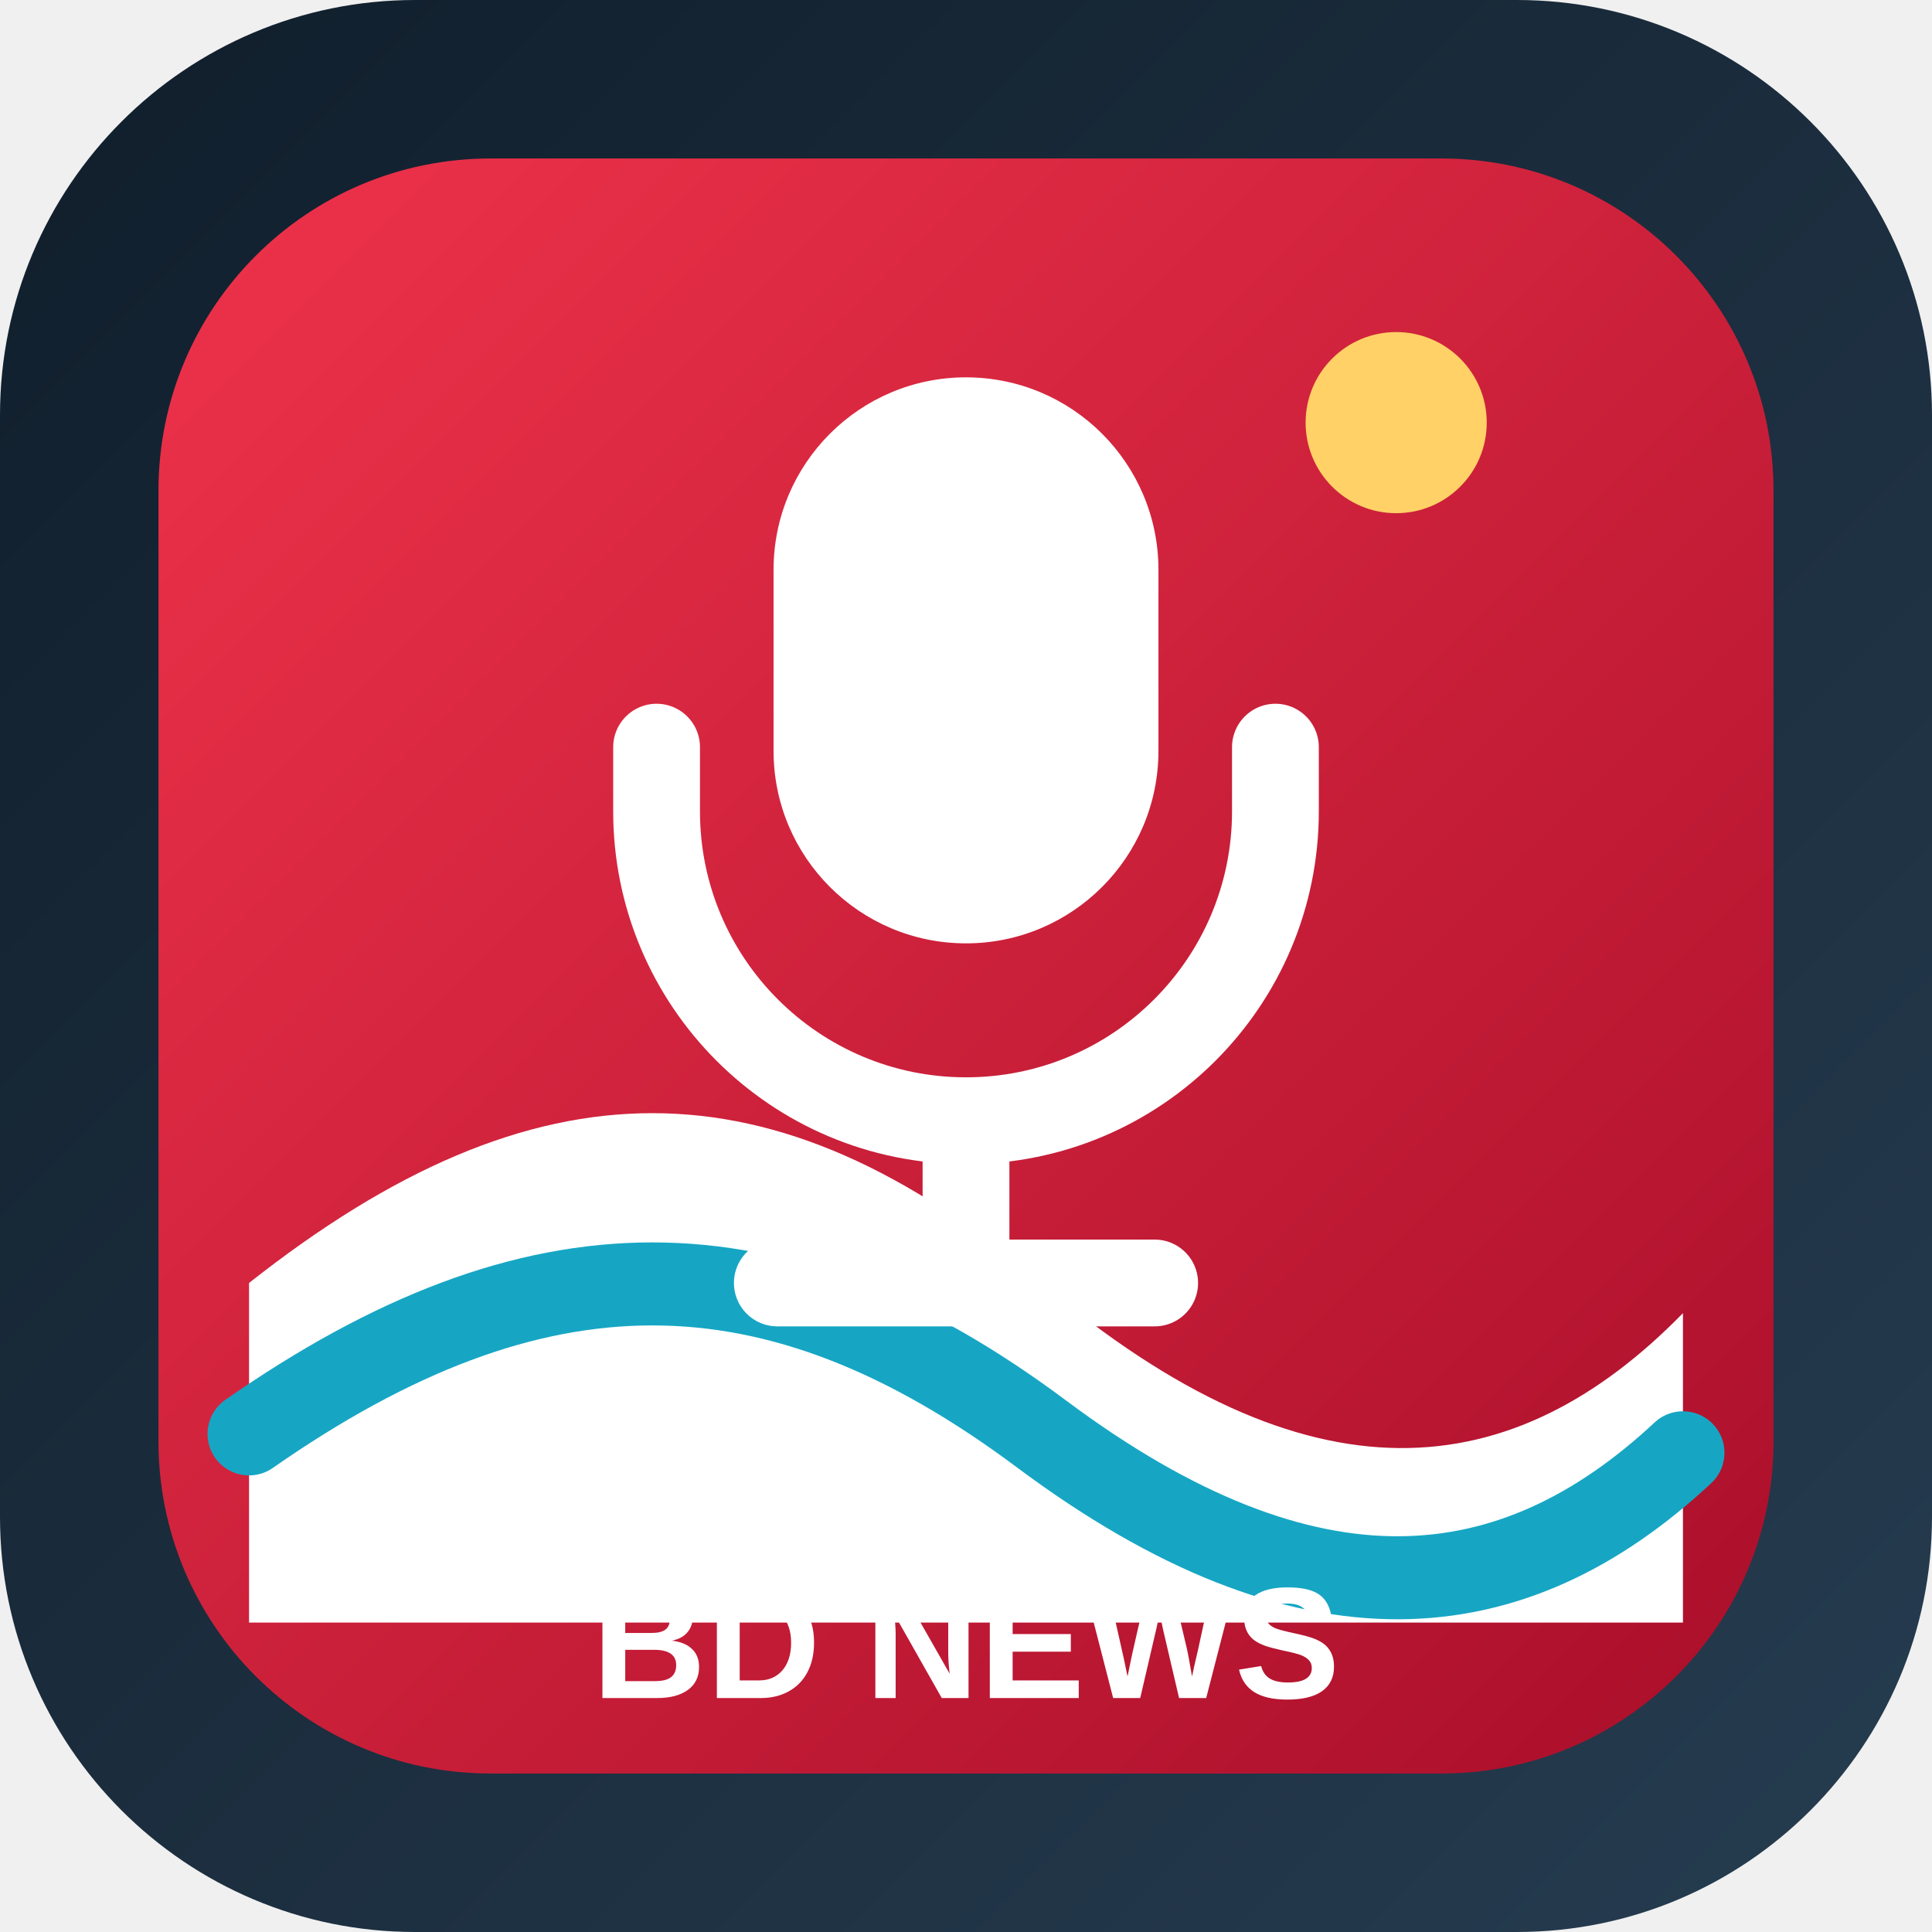
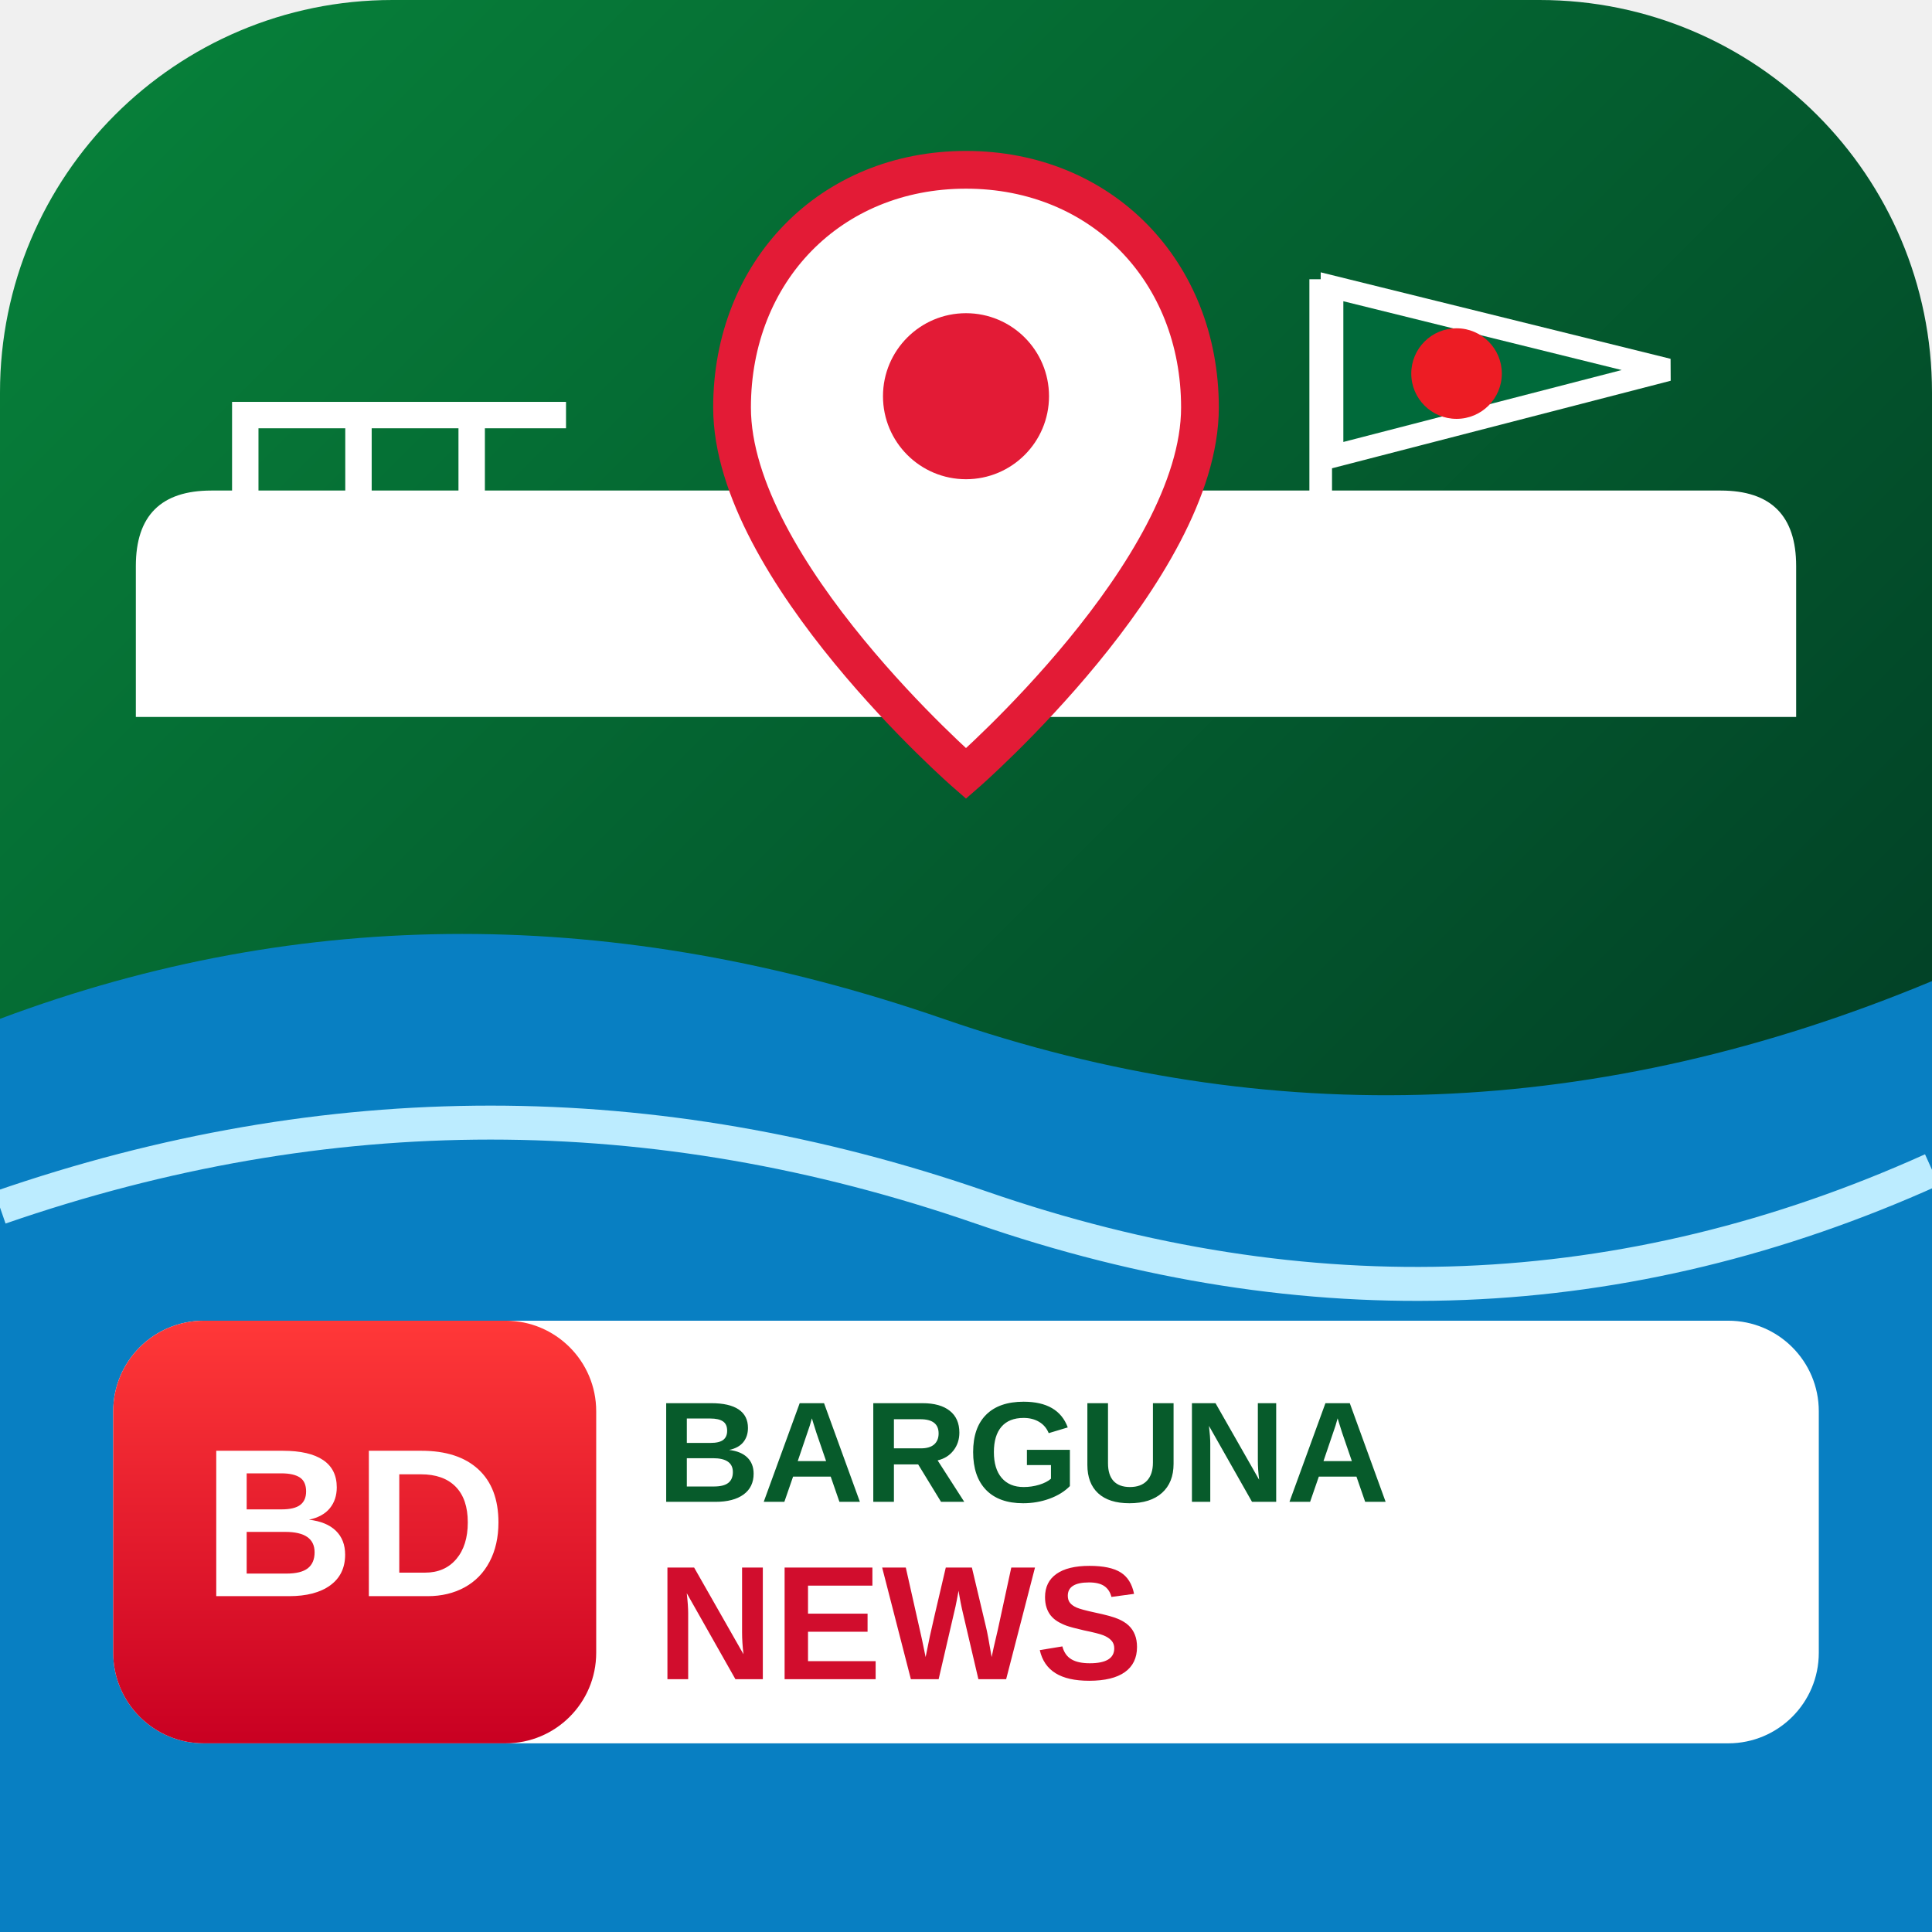
- <svg xmlns="http://www.w3.org/2000/svg" viewBox="0 0 512 512" role="img" aria-labelledby="t">
+ <svg xmlns="http://www.w3.org/2000/svg" viewBox="0 0 512 512">
  <defs>
-     <linearGradient id="b" x2="1" y2="1">
-       <stop stop-color="#101e2b" />
-       <stop offset="1" stop-color="#263c50" />
+     <linearGradient id="g" x2="1" y2="1">
+       <stop stop-color="#07843b" />
+       <stop offset="1" stop-color="#002d20" />
    </linearGradient>
-     <linearGradient id="r" x2="1" y2="1">
-       <stop stop-color="#ef334b" />
-       <stop offset="1" stop-color="#a90e2a" />
+     <linearGradient id="r" x2="0" y2="1">
+       <stop stop-color="#ff3838" />
+       <stop offset="1" stop-color="#c90022" />
    </linearGradient>
  </defs>
-   <rect width="512" height="512" rx="110" fill="url(#b)" />
-   <rect x="42" y="42" width="428" height="428" rx="88" fill="url(#r)" />
-   <path d="M66 340c76-60 139-60 210 0s125 54 170 8v82H66z" fill="#fff" />
-   <path d="M66 380c76-53 139-53 210 0s125 47 170 5" fill="none" stroke="#16a6c4" stroke-width="22" stroke-linecap="round" />
-   <rect x="205" y="100" width="102" height="150" rx="51" fill="#fff" />
-   <path d="M174 198v17a82 82 0 0 0 164 0v-17M256 298v42m-50 0h100" fill="none" stroke="#fff" stroke-width="23" stroke-linecap="round" />
-   <circle cx="370" cy="112" r="24" fill="#ffd166" />
-   <text x="256" y="450" text-anchor="middle" font-family="Arial,sans-serif" font-size="42" font-weight="900" fill="#fff">BD NEWS</text>
+   <rect width="512" height="512" rx="104" fill="url(#g)" />
+   <path d="M0 270Q120 225 250 270T512 260V512H0Z" fill="#087fc2" />
+   <path d="M0 320Q130 275 260 320T512 310" fill="none" stroke="#bcecff" stroke-width="9" />
+   <path d="M36 190V150Q36 130 56 130H456Q476 130 476 150V190Z" fill="#fff" />
+   <path d="M65 150V110H150M95 145V112M125 145V112" stroke="#fff" stroke-width="7" fill="none" />
+   <path d="M256 45C220 45 194 72 194 108C194 151 256 205 256 205S318 151 318 108C318 72 292 45 256 45Z" fill="#fff" stroke="#e31b36" stroke-width="10" />
+   <circle cx="256" cy="105" r="22" fill="#e31b36" />
+   <path d="M350 74V155M353 76L442 98L353 121Z" stroke="#fff" stroke-width="6" fill="#006a3a" />
+   <circle cx="386" cy="99" r="12" fill="#ed1c24" />
+   <rect x="30" y="350" width="452" height="112" rx="24" fill="#fff" />
+   <rect x="30" y="350" width="128" height="112" rx="24" fill="url(#r)" />
+   <text x="94" y="423" text-anchor="middle" font-family="Arial,sans-serif" font-size="56" font-weight="900" fill="#fff">BD</text>
+   <text x="174" y="398" font-family="Arial,sans-serif" font-size="38" font-weight="900" fill="#075b2b">BARGUNA</text>
+   <text x="174" y="445" font-family="Arial,sans-serif" font-size="43" font-weight="900" fill="#d10d2d">NEWS</text>
</svg>
